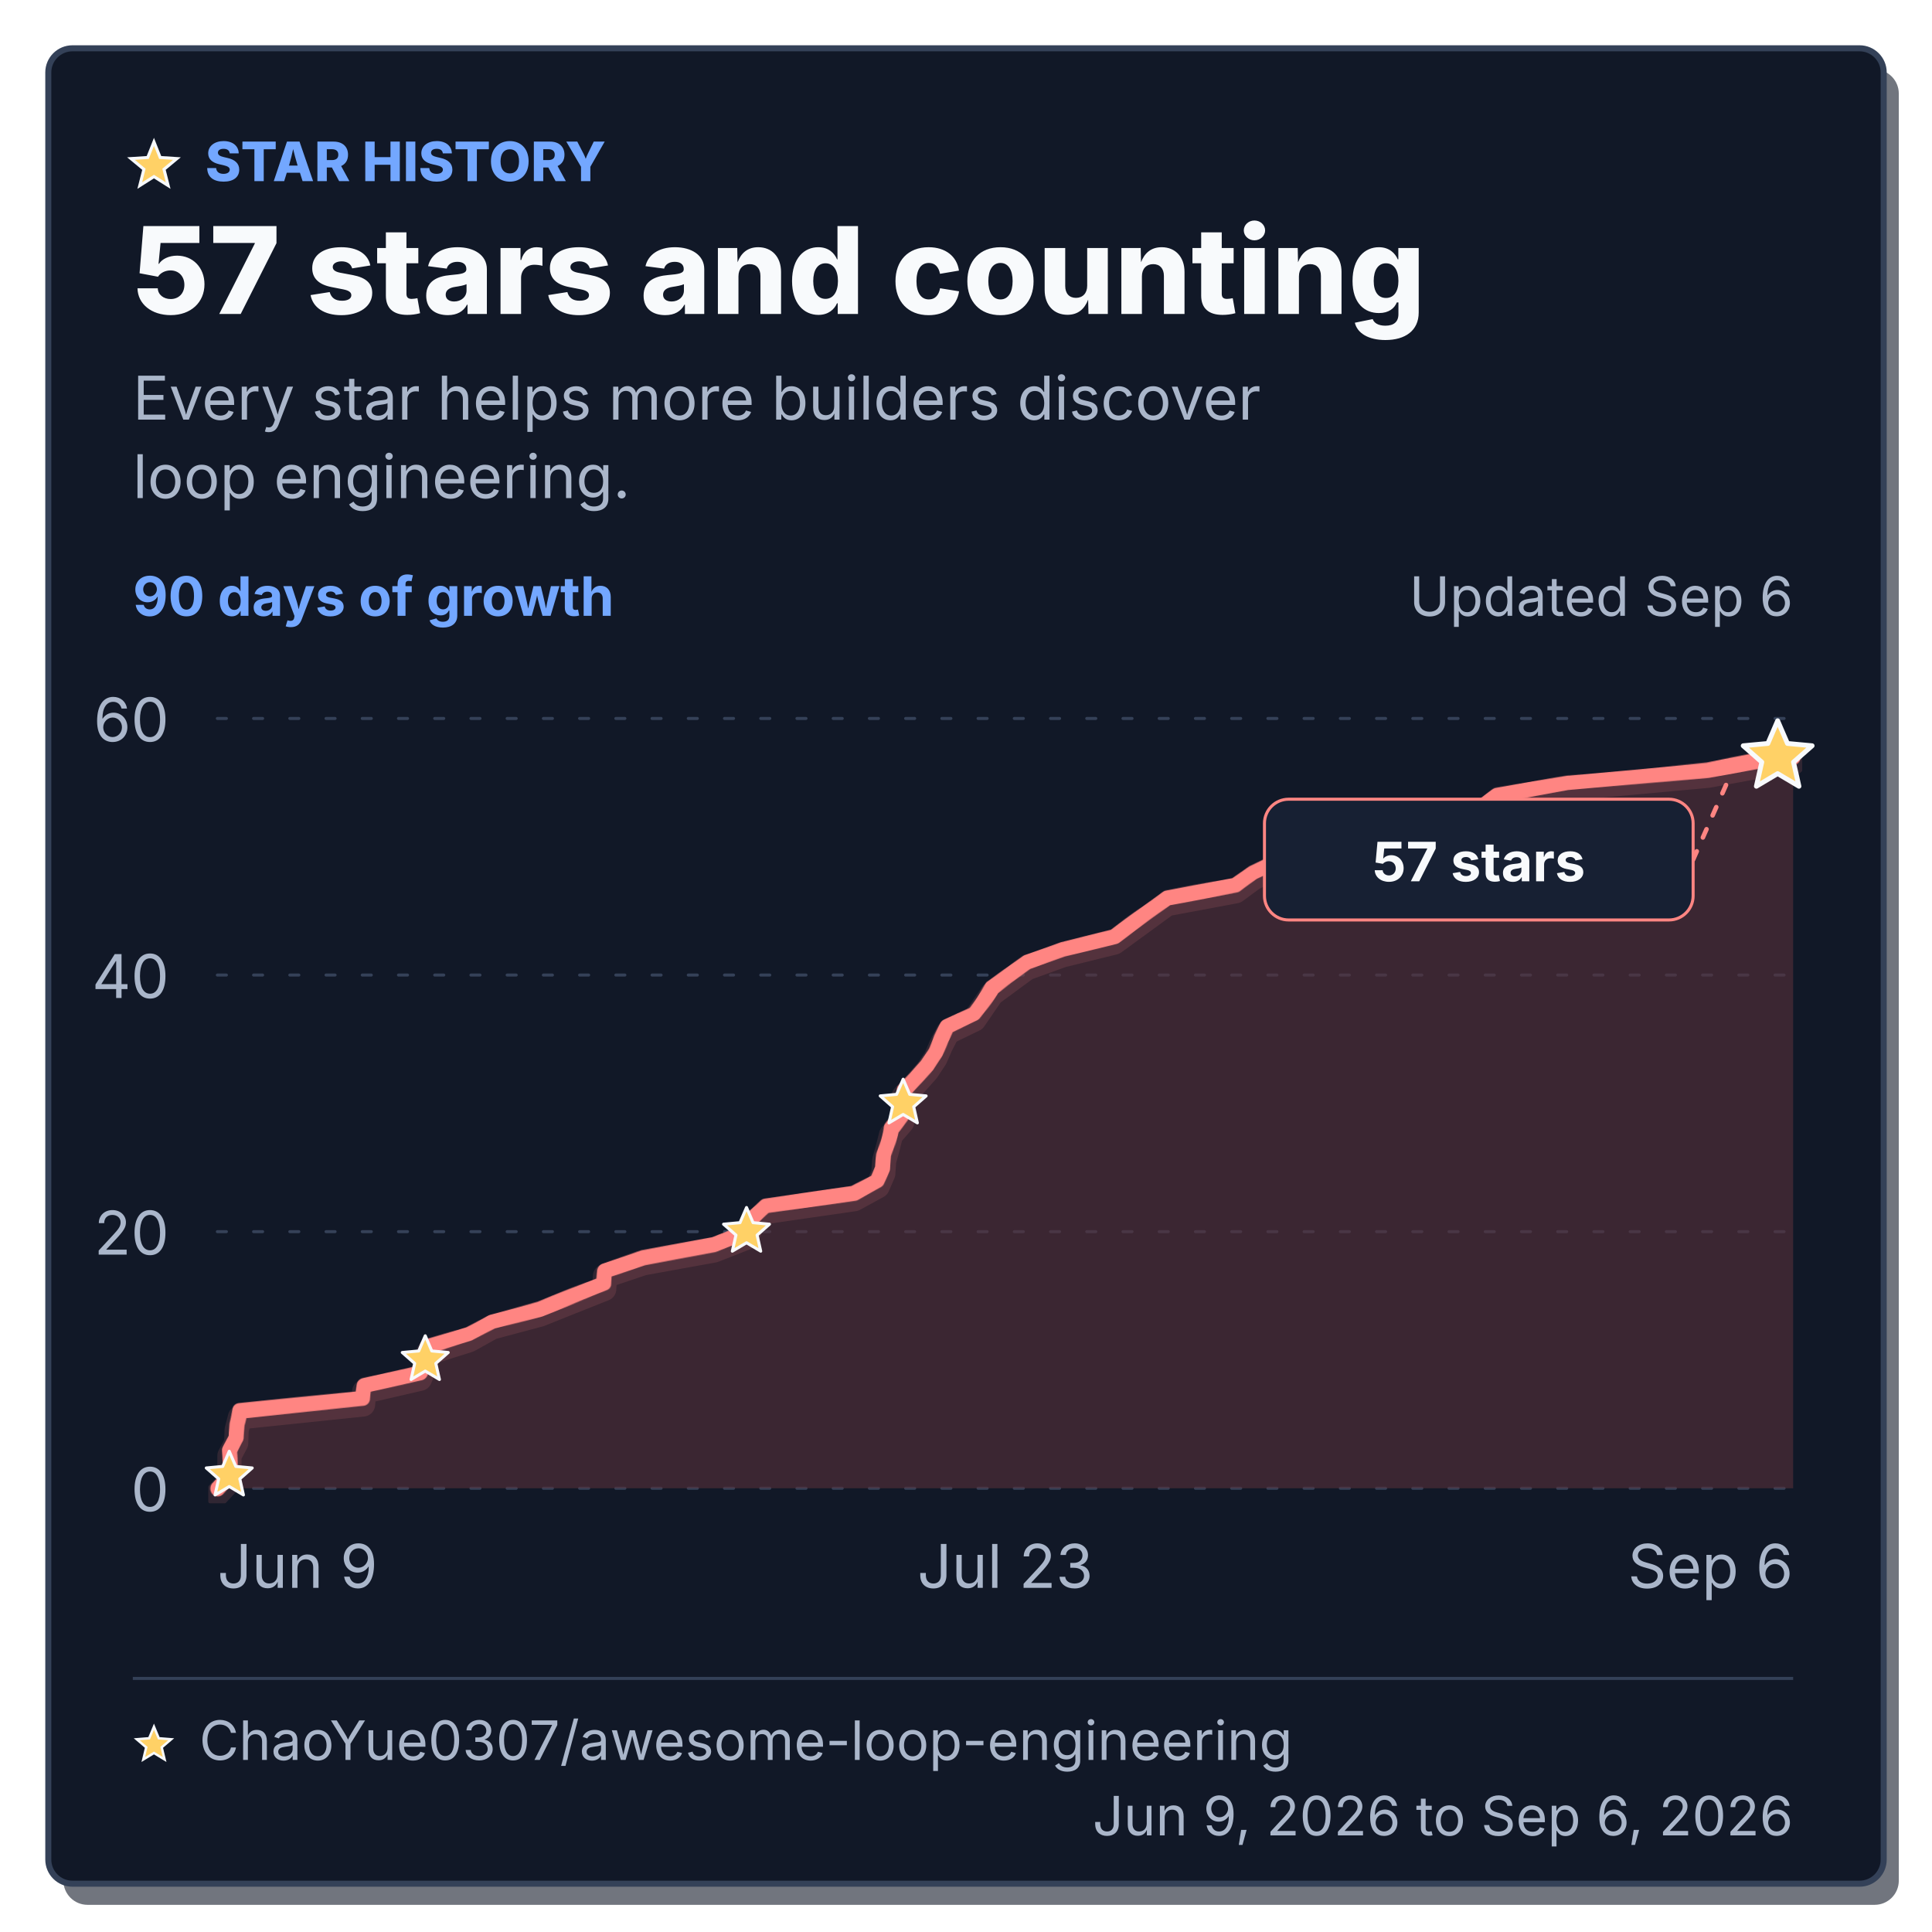
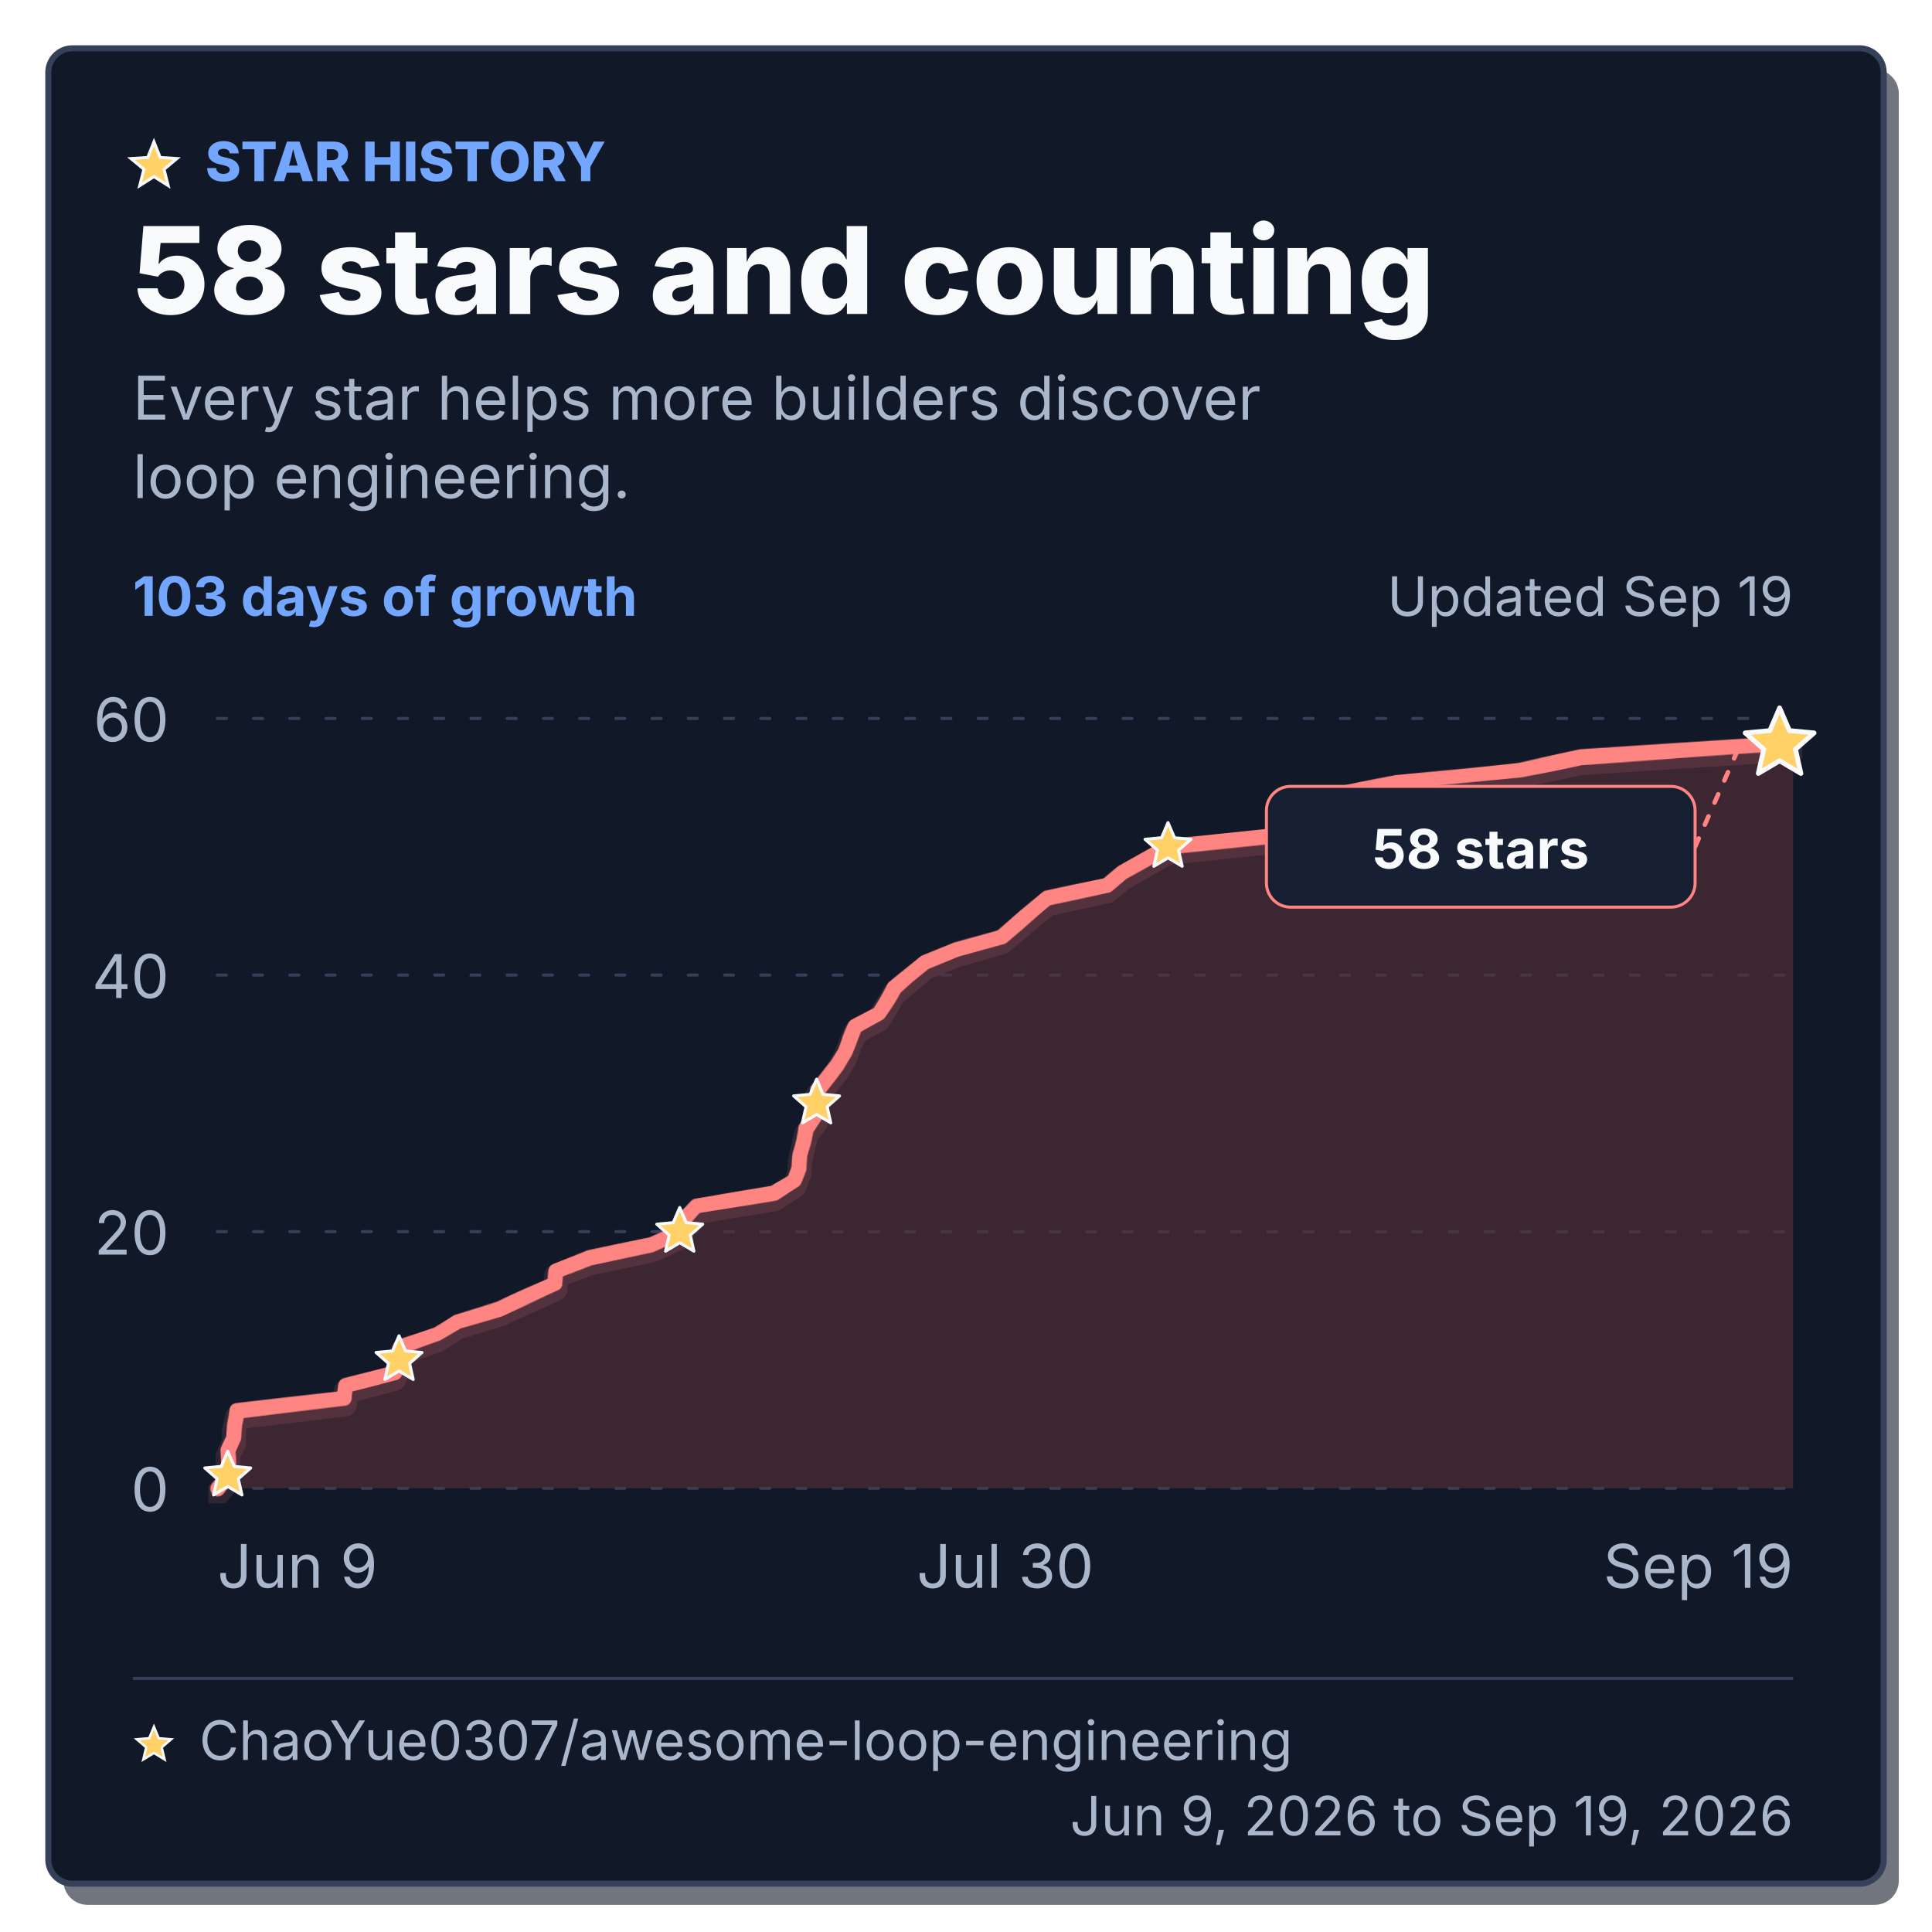
<svg xmlns="http://www.w3.org/2000/svg" width="640" height="640" viewBox="0 0 640 640" role="img" aria-labelledby="title desc">
  <style>
    text { font-family: ui-rounded, 'SF Pro Rounded', 'Nunito Sans', -apple-system, BlinkMacSystemFont, 'Segoe UI', sans-serif; letter-spacing: 0; }
  </style>
  <defs>
    <filter id="rough-line" x="-3%" y="-6%" width="106%" height="112%">
      <feTurbulence type="fractalNoise" baseFrequency="0.008 0.12" numOctaves="1" seed="17" result="noise" />
      <feDisplacementMap in="SourceGraphic" in2="noise" scale="1.2" xChannelSelector="R" yChannelSelector="G" />
    </filter>
    <clipPath id="plot-clip">
      <rect x="69" y="233" width="528" height="265" />
    </clipPath>
  </defs>
  <rect x="21" y="23" width="608" height="608" rx="8" fill="#0B1220" opacity="0.58" />
  <rect x="16" y="16" width="608" height="608" rx="8" fill="#111827" stroke="#344158" stroke-width="2" />
  <path d="M 51 47 L 53.06 52.17 L 58.61 52.53 L 54.33 56.08 L 55.7 61.47 L 51 58.5 L 46.3 61.47 L 47.67 56.08 L 43.39 52.53 L 48.94 52.17 Z" fill="#FFD166" stroke="#F8FAFC" stroke-width="1" />
  <text x="68" y="60" fill="#73A7FF" font-size="18" font-weight="800">STAR HISTORY</text>
-   <text x="44" y="104" fill="#F8FAFC" font-size="40" font-weight="760">57 stars and counting</text>
+   <text x="44" y="104" fill="#F8FAFC" font-size="40" font-weight="760">58 stars and counting</text>
  <text x="44" y="139" fill="#AAB6CA" font-size="20">Every star helps more builders discover</text>
  <text x="44" y="165" fill="#AAB6CA" font-size="20">loop engineering.</text>
-   <text x="44" y="204" fill="#73A7FF" font-size="18" font-weight="700">90 days of growth</text>
-   <text x="594" y="204" fill="#AAB6CA" font-size="18" text-anchor="end">Updated Sep 6</text>
+   <text x="44" y="204" fill="#73A7FF" font-size="18" font-weight="700">103 days of growth</text>
+   <text x="594" y="204" fill="#AAB6CA" font-size="18" text-anchor="end">Updated Sep 19</text>
  <line x1="72" y1="493" x2="594" y2="493" stroke="#354158" stroke-width="1" stroke-dasharray="3 9" stroke-linecap="round" />
  <text x="56" y="500.6" fill="#AAB6CA" font-size="20" text-anchor="end">0</text>
  <line x1="72" y1="408" x2="594" y2="408" stroke="#354158" stroke-width="1" stroke-dasharray="3 9" stroke-linecap="round" />
  <text x="56" y="415.6" fill="#AAB6CA" font-size="20" text-anchor="end">20</text>
  <line x1="72" y1="323" x2="594" y2="323" stroke="#354158" stroke-width="1" stroke-dasharray="3 9" stroke-linecap="round" />
  <text x="56" y="330.6" fill="#AAB6CA" font-size="20" text-anchor="end">40</text>
  <line x1="72" y1="238" x2="594" y2="238" stroke="#354158" stroke-width="1" stroke-dasharray="3 9" stroke-linecap="round" />
  <text x="56" y="245.6" fill="#AAB6CA" font-size="20" text-anchor="end">60</text>
  <text x="72" y="526" fill="#AAB6CA" font-size="20" text-anchor="start">Jun 9</text>
-   <text x="333" y="526" fill="#AAB6CA" font-size="20" text-anchor="middle">Jul 23</text>
-   <text x="594" y="526" fill="#AAB6CA" font-size="20" text-anchor="end">Sep 6</text>
+   <text x="333" y="526" fill="#AAB6CA" font-size="20" text-anchor="middle">Jul 30</text>
+   <text x="594" y="526" fill="#AAB6CA" font-size="20" text-anchor="end">Sep 19</text>
  <g clip-path="url(#plot-clip)">
-     <path d="M 72 493 L 75.94 488.75 L 75.99 484.5 L 76 480.25 L 78.25 476 L 78.38 471.75 L 79.47 467.5 L 120.28 463.25 L 120.62 459 L 139.12 454.75 L 140.87 450.5 L 141.73 446.25 L 155.32 442 L 162.94 437.75 L 178.85 433.5 L 189.45 429.25 L 200.16 425 L 200.39 420.75 L 213.06 416.5 L 236.51 412.25 L 247.3 408 L 249.25 403.75 L 253.57 399.5 L 282.99 395.25 L 290.76 391 L 292.6 386.75 L 292.9 382.5 L 294.09 378.25 L 295.15 374 L 298.83 369.75 L 299.18 365.5 L 299.29 361.25 L 303.3 357 L 307.1 352.75 L 309.91 348.5 L 311.76 344.25 L 313.97 340 L 322.75 335.75 L 328.57 327.25 L 340.13 318.75 L 351.87 314.5 L 369.11 310.25 L 386.58 297.5 L 409.32 293.25 L 415.09 289 L 432.41 280.5 L 478.73 276.25 L 490.33 267.75 L 496.14 263.5 L 519.33 259.25 L 565.72 255 L 588.87 250.75 L 594 250.75 V 493 H 72 Z" fill="#572F38" opacity="0.6" />
-     <path d="M 72 493 L 75.94 488.75 L 75.99 484.5 L 76 480.25 L 78.25 476 L 78.38 471.75 L 79.47 467.5 L 120.28 463.25 L 120.62 459 L 139.12 454.75 L 140.87 450.5 L 141.73 446.25 L 155.32 442 L 162.94 437.75 L 178.85 433.5 L 189.45 429.25 L 200.16 425 L 200.39 420.75 L 213.06 416.5 L 236.51 412.25 L 247.3 408 L 249.25 403.75 L 253.57 399.5 L 282.99 395.25 L 290.76 391 L 292.6 386.75 L 292.9 382.5 L 294.09 378.25 L 295.15 374 L 298.83 369.75 L 299.18 365.5 L 299.29 361.25 L 303.3 357 L 307.1 352.75 L 309.91 348.5 L 311.76 344.25 L 313.97 340 L 322.75 335.75 L 328.57 327.25 L 340.13 318.75 L 351.87 314.5 L 369.11 310.25 L 386.58 297.5 L 409.32 293.25 L 415.09 289 L 432.41 280.5 L 478.73 276.25 L 490.33 267.75 L 496.14 263.5 L 519.33 259.25 L 565.72 255 L 588.87 250.75 L 594 250.75" fill="none" stroke="#FF8582" stroke-width="8" stroke-linejoin="round" stroke-linecap="round" opacity="0.13" transform="translate(0 2)" />
-     <path d="M 72 493 L 75.94 488.75 L 75.99 484.5 L 76 480.25 L 78.25 476 L 78.38 471.75 L 79.47 467.5 L 120.28 463.25 L 120.62 459 L 139.12 454.75 L 140.87 450.5 L 141.73 446.25 L 155.32 442 L 162.94 437.75 L 178.85 433.5 L 189.45 429.25 L 200.16 425 L 200.39 420.75 L 213.06 416.5 L 236.51 412.25 L 247.3 408 L 249.25 403.75 L 253.57 399.5 L 282.99 395.25 L 290.76 391 L 292.6 386.75 L 292.9 382.5 L 294.09 378.25 L 295.15 374 L 298.83 369.75 L 299.18 365.5 L 299.29 361.25 L 303.3 357 L 307.1 352.75 L 309.91 348.5 L 311.76 344.25 L 313.97 340 L 322.75 335.75 L 328.57 327.25 L 340.13 318.75 L 351.87 314.5 L 369.11 310.25 L 386.58 297.5 L 409.32 293.25 L 415.09 289 L 432.41 280.5 L 478.73 276.25 L 490.33 267.75 L 496.14 263.5 L 519.33 259.25 L 565.72 255 L 588.87 250.75 L 594 250.75" fill="none" stroke="#FF8582" stroke-width="5" stroke-linejoin="round" stroke-linecap="round" filter="url(#rough-line)" />
+     <path d="M 72 493 L 75.45 488.75 L 75.48 484.5 L 75.49 480.25 L 77.46 476 L 77.58 471.75 L 78.53 467.5 L 114.18 463.25 L 114.48 459 L 130.65 454.75 L 132.18 450.5 L 132.93 446.25 L 144.81 442 L 151.46 437.75 L 165.36 433.5 L 174.63 429.25 L 183.99 425 L 184.18 420.75 L 195.26 416.5 L 215.75 412.25 L 225.17 408 L 226.88 403.75 L 230.65 399.5 L 256.36 395.25 L 263.15 391 L 264.76 386.75 L 265.02 382.5 L 266.06 378.25 L 266.99 374 L 270.2 369.75 L 270.51 365.5 L 270.6 361.25 L 274.11 357 L 277.43 352.75 L 279.88 348.5 L 281.5 344.25 L 283.43 340 L 291.1 335.75 L 296.19 327.25 L 306.29 318.75 L 316.55 314.5 L 331.61 310.25 L 346.88 297.5 L 366.75 293.25 L 371.78 289 L 386.92 280.5 L 427.4 276.25 L 437.53 267.75 L 442.61 263.5 L 462.87 259.25 L 503.4 255 L 523.64 250.75 L 589.52 246.5 L 594 246.5 V 493 H 72 Z" fill="#572F38" opacity="0.6" />
+     <path d="M 72 493 L 75.45 488.75 L 75.48 484.5 L 75.49 480.25 L 77.46 476 L 77.58 471.75 L 78.53 467.5 L 114.18 463.25 L 114.48 459 L 130.65 454.75 L 132.18 450.5 L 132.93 446.25 L 144.81 442 L 151.46 437.75 L 165.36 433.5 L 174.63 429.25 L 183.99 425 L 184.18 420.75 L 195.26 416.5 L 215.75 412.25 L 225.17 408 L 226.88 403.75 L 230.65 399.5 L 256.36 395.25 L 263.15 391 L 264.76 386.75 L 265.02 382.5 L 266.06 378.25 L 266.99 374 L 270.2 369.75 L 270.51 365.5 L 270.6 361.25 L 274.11 357 L 277.43 352.75 L 279.88 348.5 L 281.5 344.25 L 283.43 340 L 291.1 335.75 L 296.19 327.25 L 306.29 318.75 L 316.55 314.5 L 331.61 310.25 L 346.88 297.5 L 366.75 293.25 L 371.78 289 L 386.92 280.5 L 427.4 276.25 L 437.53 267.75 L 442.61 263.5 L 462.87 259.25 L 503.4 255 L 523.64 250.75 L 589.52 246.5 L 594 246.5" fill="none" stroke="#FF8582" stroke-width="8" stroke-linejoin="round" stroke-linecap="round" opacity="0.13" transform="translate(0 2)" />
+     <path d="M 72 493 L 75.45 488.75 L 75.48 484.5 L 75.49 480.25 L 77.46 476 L 77.58 471.75 L 78.53 467.5 L 114.18 463.25 L 114.48 459 L 130.65 454.75 L 132.18 450.5 L 132.93 446.25 L 144.81 442 L 151.46 437.75 L 165.36 433.5 L 174.63 429.25 L 183.99 425 L 184.18 420.75 L 195.26 416.5 L 215.75 412.25 L 225.17 408 L 226.88 403.75 L 230.65 399.5 L 256.36 395.25 L 263.15 391 L 264.76 386.75 L 265.02 382.5 L 266.06 378.25 L 266.99 374 L 270.2 369.75 L 270.51 365.5 L 270.6 361.25 L 274.11 357 L 277.43 352.75 L 279.88 348.5 L 281.5 344.25 L 283.43 340 L 291.1 335.75 L 296.19 327.25 L 306.29 318.75 L 316.55 314.5 L 331.61 310.25 L 346.88 297.5 L 366.75 293.25 L 371.78 289 L 386.92 280.5 L 427.4 276.25 L 437.53 267.75 L 442.61 263.5 L 462.87 259.25 L 503.4 255 L 523.64 250.75 L 589.52 246.5 L 594 246.5" fill="none" stroke="#FF8582" stroke-width="5" stroke-linejoin="round" stroke-linecap="round" filter="url(#rough-line)" />
  </g>
-   <path d="M 75.94 480.75 L 78.11 485.77 L 83.55 486.28 L 79.44 489.89 L 80.64 495.22 L 75.94 492.43 L 71.24 495.22 L 72.44 489.89 L 68.33 486.28 L 73.78 485.77 Z" fill="#FFD166" stroke="#F8FAFC" stroke-width="1" stroke-linejoin="round" />
-   <path d="M 140.87 442.5 L 143.03 447.52 L 148.48 448.03 L 144.37 451.64 L 145.57 456.97 L 140.87 454.18 L 136.17 456.97 L 137.37 451.64 L 133.26 448.03 L 138.71 447.52 Z" fill="#FFD166" stroke="#F8FAFC" stroke-width="1" stroke-linejoin="round" />
-   <path d="M 247.3 400 L 249.46 405.02 L 254.9 405.53 L 250.8 409.14 L 252 414.47 L 247.3 411.68 L 242.59 414.47 L 243.8 409.14 L 239.69 405.53 L 245.13 405.02 Z" fill="#FFD166" stroke="#F8FAFC" stroke-width="1" stroke-linejoin="round" />
-   <path d="M 299.18 357.5 L 301.35 362.52 L 306.79 363.03 L 302.68 366.64 L 303.89 371.97 L 299.18 369.18 L 294.48 371.97 L 295.68 366.64 L 291.58 363.03 L 297.02 362.52 Z" fill="#FFD166" stroke="#F8FAFC" stroke-width="1" stroke-linejoin="round" />
-   <path d="M 432.41 272.5 L 434.57 277.52 L 440.02 278.03 L 435.91 281.64 L 437.11 286.97 L 432.41 284.18 L 427.71 286.97 L 428.91 281.64 L 424.8 278.03 L 430.25 277.52 Z" fill="#FFD166" stroke="#F8FAFC" stroke-width="1" stroke-linejoin="round" />
-   <path d="M 588.87 238.75 L 592.12 246.28 L 600.29 247.04 L 594.12 252.46 L 595.93 260.46 L 588.87 256.27 L 581.82 260.46 L 583.62 252.46 L 577.46 247.04 L 585.63 246.28 Z" fill="#FFD166" stroke="#F8FAFC" stroke-width="1.6" stroke-linejoin="round" />
-   <path d="M 560.87 284.75 L 575.87 250.75" fill="none" stroke="#FF8582" stroke-width="1.5" stroke-dasharray="3 5" stroke-linecap="round" />
-   <rect x="418.87" y="264.75" width="142" height="40" rx="8" fill="#172033" stroke="#FF8582" />
-   <text x="489.87" y="291.95" fill="#F8FAFC" font-size="18" font-weight="700" text-anchor="middle">57 stars</text>
+   <path d="M 75.45 480.75 L 77.61 485.77 L 83.05 486.28 L 78.94 489.89 L 80.15 495.22 L 75.45 492.43 L 70.74 495.22 L 71.95 489.89 L 67.84 486.28 L 73.28 485.77 Z" fill="#FFD166" stroke="#F8FAFC" stroke-width="1" stroke-linejoin="round" />
+   <path d="M 132.18 442.5 L 134.34 447.52 L 139.79 448.03 L 135.68 451.64 L 136.88 456.97 L 132.18 454.18 L 127.48 456.97 L 128.68 451.64 L 124.57 448.03 L 130.02 447.52 Z" fill="#FFD166" stroke="#F8FAFC" stroke-width="1" stroke-linejoin="round" />
+   <path d="M 225.17 400 L 227.33 405.02 L 232.78 405.53 L 228.67 409.14 L 229.87 414.47 L 225.17 411.68 L 220.47 414.47 L 221.67 409.14 L 217.56 405.53 L 223.01 405.02 Z" fill="#FFD166" stroke="#F8FAFC" stroke-width="1" stroke-linejoin="round" />
+   <path d="M 270.51 357.5 L 272.67 362.52 L 278.12 363.03 L 274.01 366.64 L 275.21 371.97 L 270.51 369.18 L 265.81 371.97 L 267.01 366.64 L 262.9 363.03 L 268.35 362.52 Z" fill="#FFD166" stroke="#F8FAFC" stroke-width="1" stroke-linejoin="round" />
+   <path d="M 386.92 272.5 L 389.08 277.52 L 394.53 278.03 L 390.42 281.64 L 391.62 286.97 L 386.92 284.18 L 382.22 286.97 L 383.42 281.64 L 379.31 278.03 L 384.76 277.52 Z" fill="#FFD166" stroke="#F8FAFC" stroke-width="1" stroke-linejoin="round" />
+   <path d="M 589.52 234.5 L 592.77 242.03 L 600.93 242.79 L 594.77 248.21 L 596.57 256.21 L 589.52 252.02 L 582.47 256.21 L 584.27 248.21 L 578.11 242.79 L 586.28 242.03 Z" fill="#FFD166" stroke="#F8FAFC" stroke-width="1.6" stroke-linejoin="round" />
+   <path d="M 561.52 280.5 L 576.52 246.5" fill="none" stroke="#FF8582" stroke-width="1.5" stroke-dasharray="3 5" stroke-linecap="round" />
+   <rect x="419.52" y="260.5" width="142" height="40" rx="8" fill="#172033" stroke="#FF8582" />
+   <text x="490.52" y="287.7" fill="#F8FAFC" font-size="18" font-weight="700" text-anchor="middle">58 stars</text>
  <line x1="44" y1="556" x2="594" y2="556" stroke="#344158" />
  <path d="M 51 572 L 52.59 575.82 L 56.71 576.15 L 53.57 578.83 L 54.53 582.85 L 51 580.7 L 47.47 582.85 L 48.43 578.83 L 45.29 576.15 L 49.41 575.82 Z" fill="#FFD166" stroke="#F8FAFC" stroke-width="0.8" />
  <text x="66" y="583" fill="#AAB6CA" font-size="18">ChaoYue0307/awesome-loop-engineering</text>
-   <text x="594" y="608" fill="#AAB6CA" font-size="18" text-anchor="end">Jun 9, 2026 to Sep 6, 2026</text>
+   <text x="594" y="608" fill="#AAB6CA" font-size="18" text-anchor="end">Jun 9, 2026 to Sep 19, 2026</text>
</svg>
